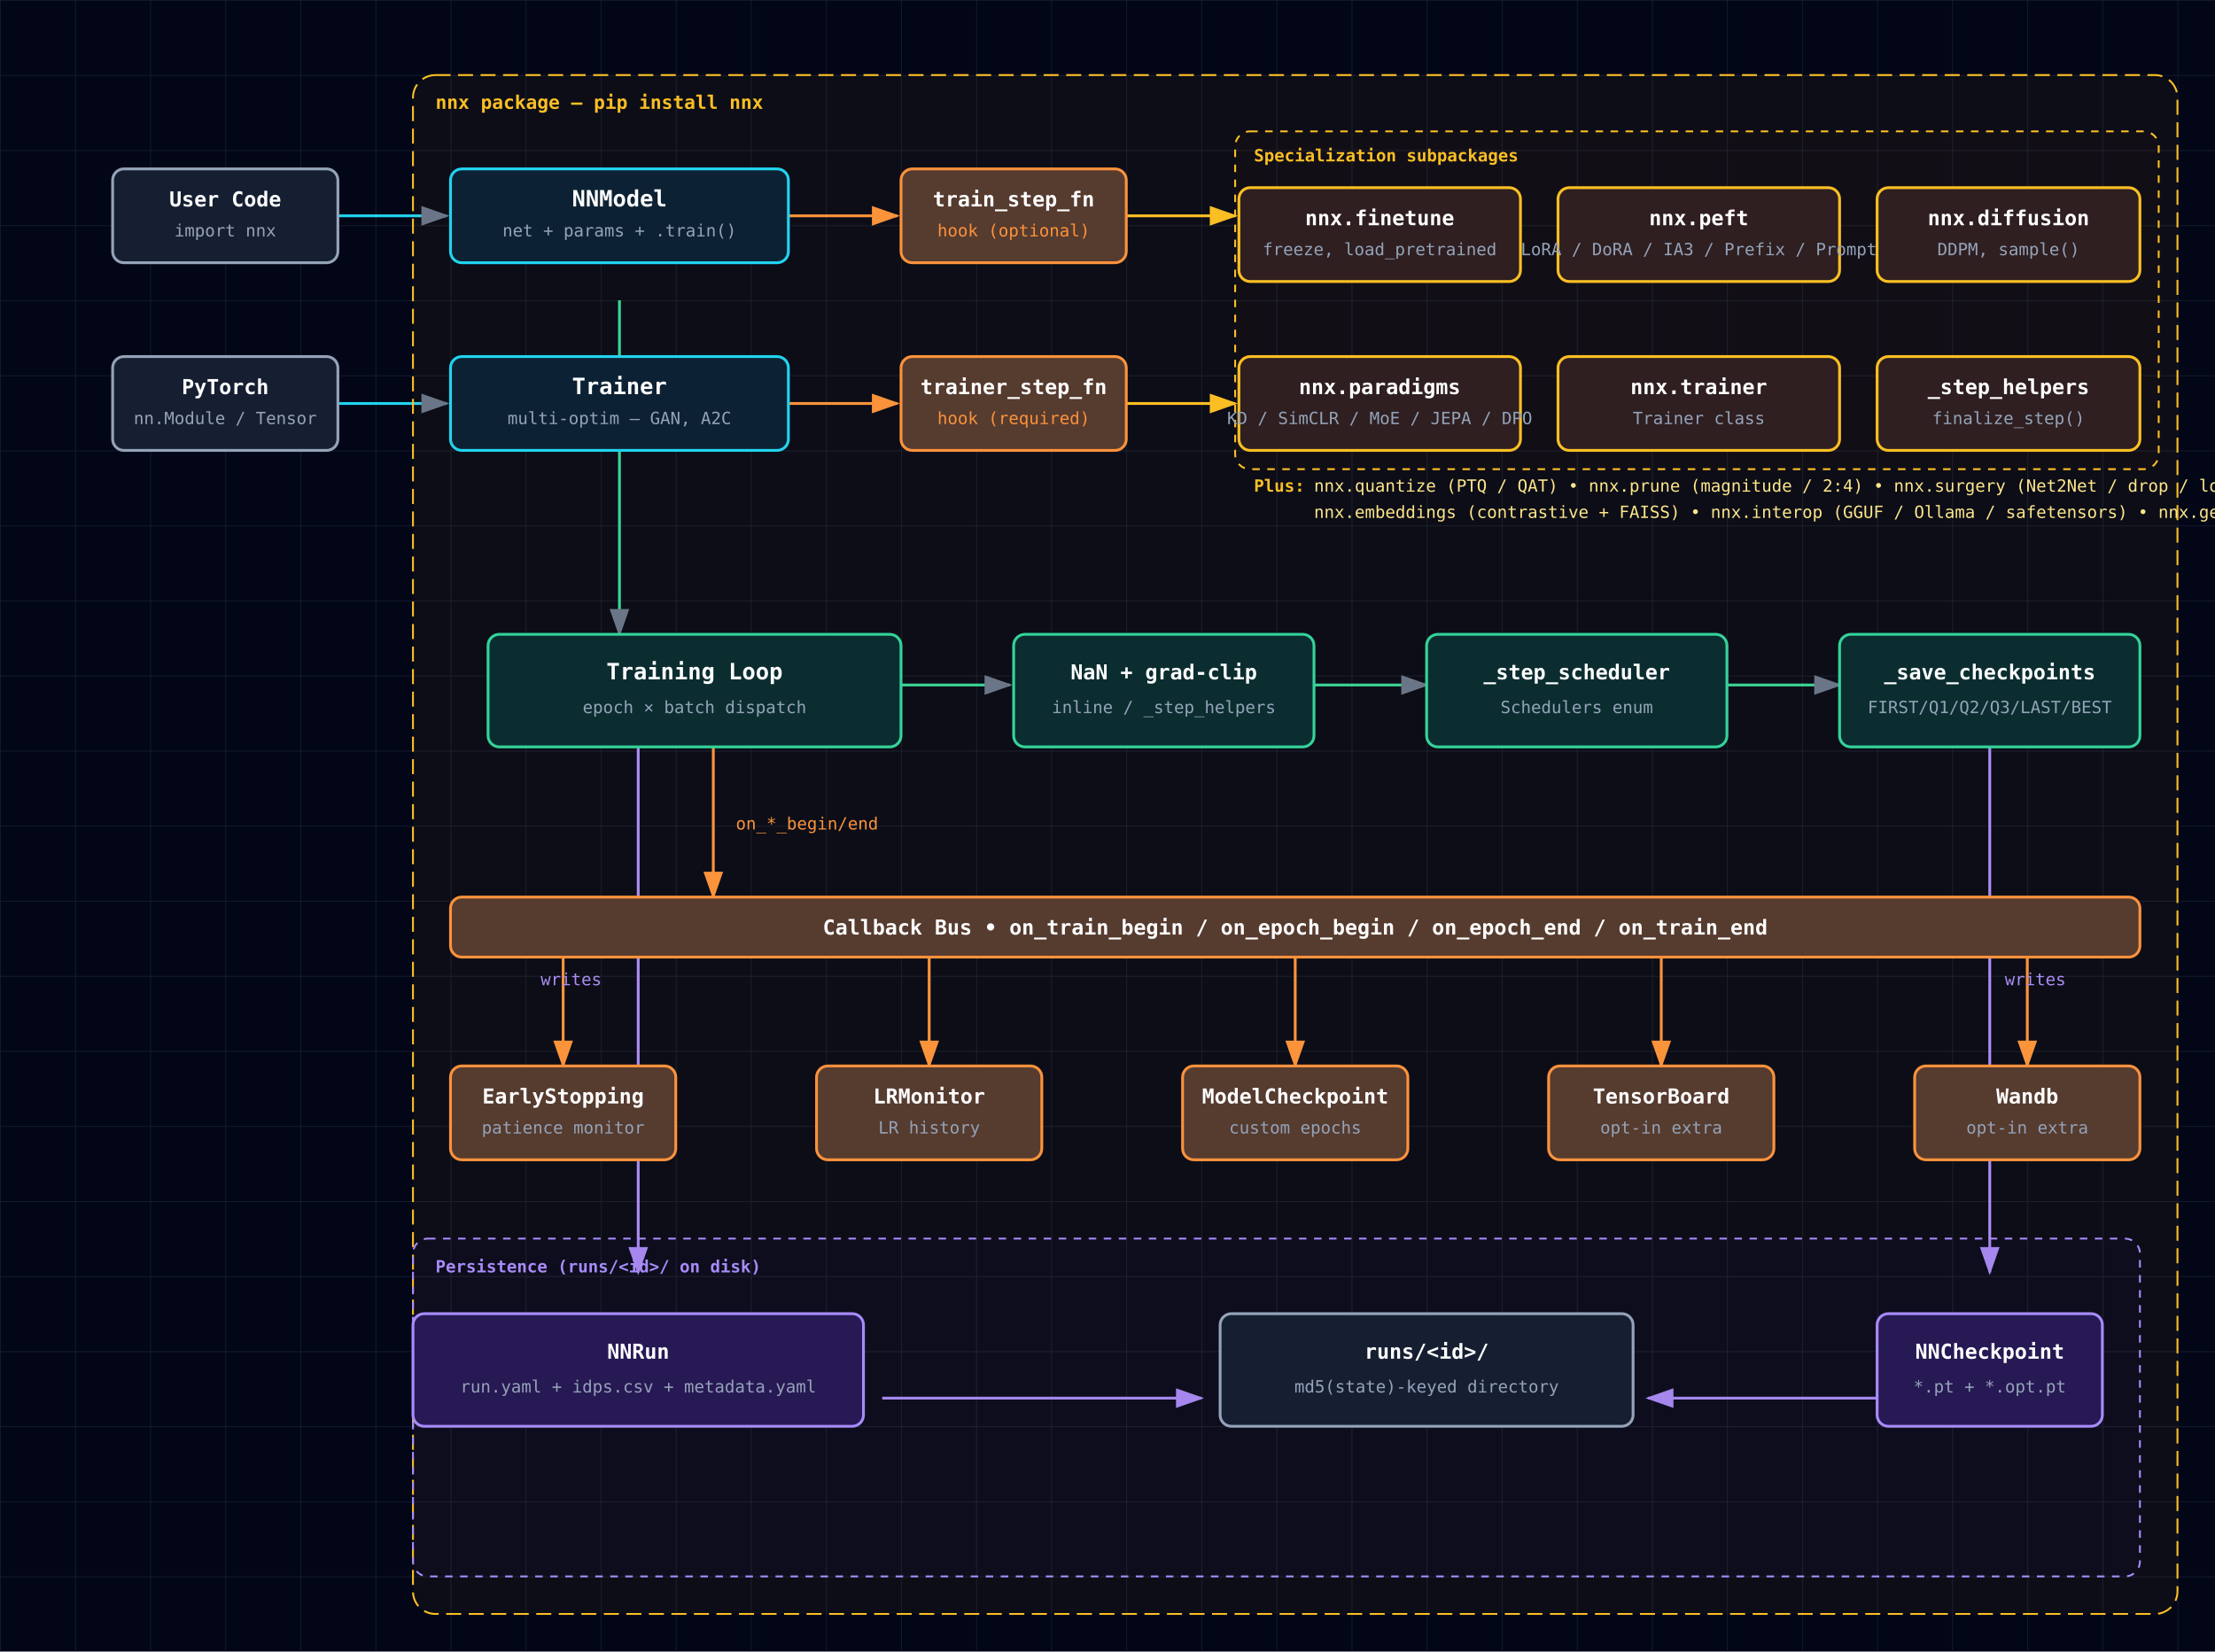
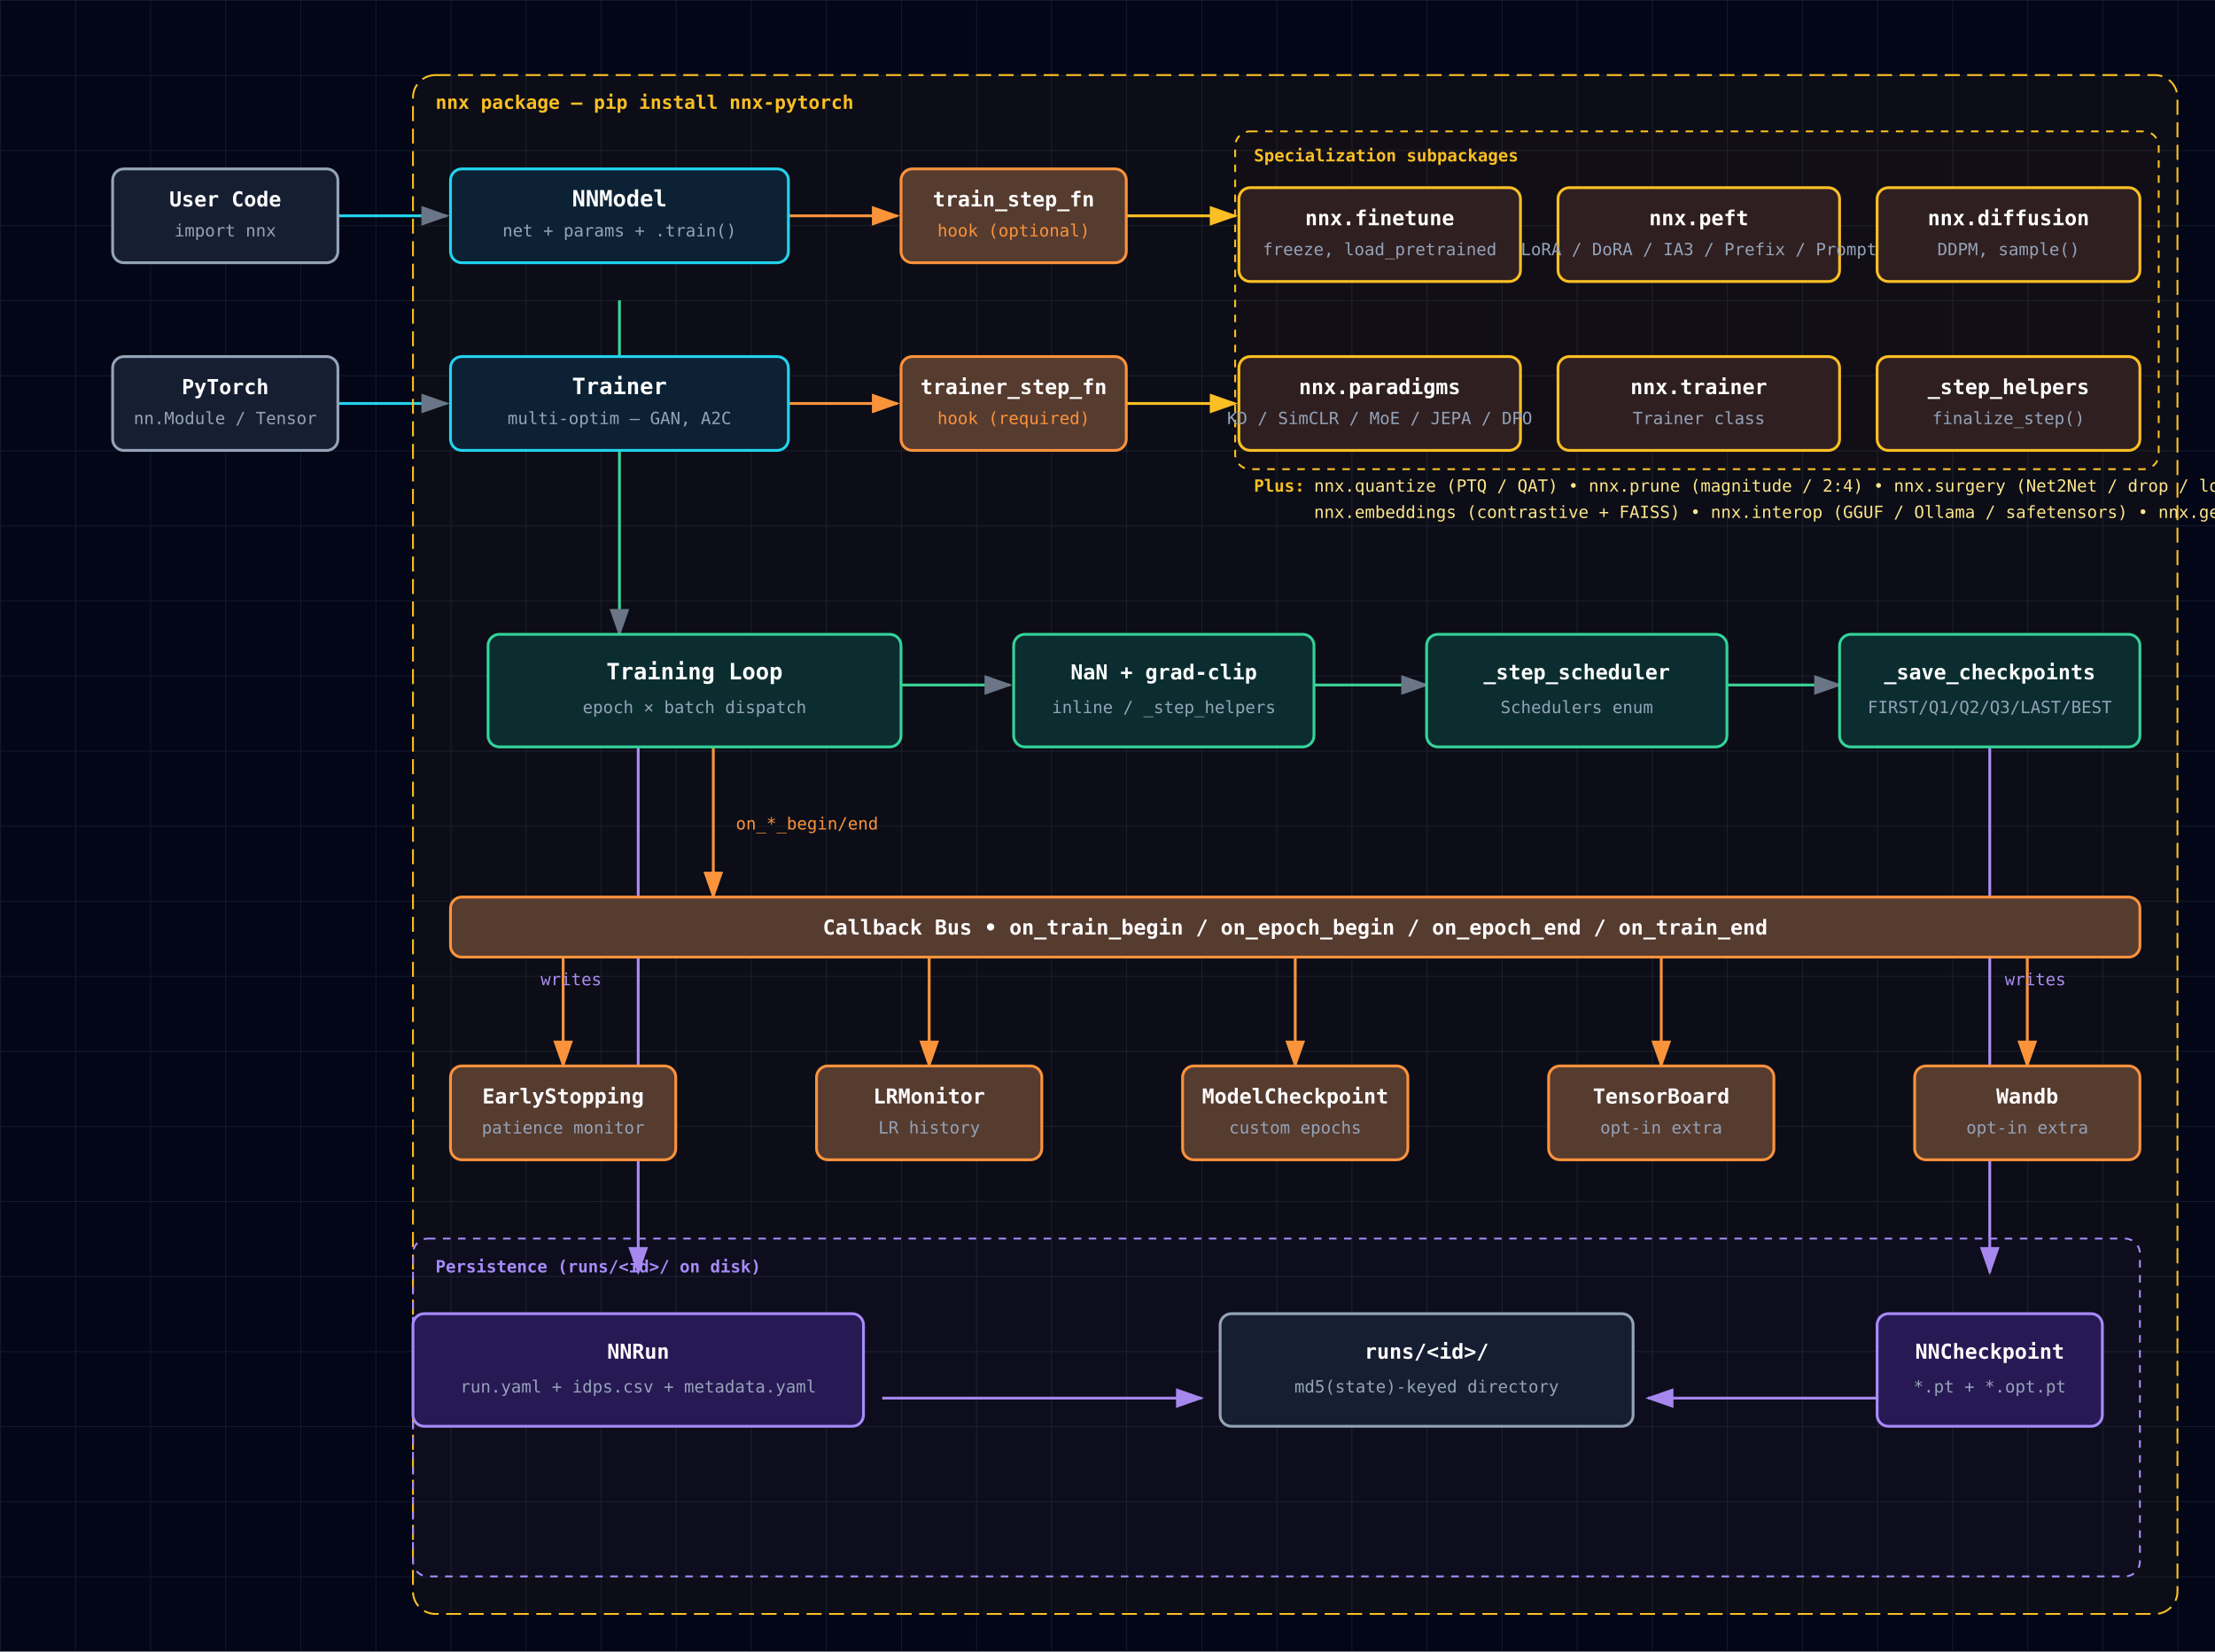
<svg xmlns="http://www.w3.org/2000/svg" viewBox="0 0 1180 880" font-family="ui-monospace, 'JetBrains Mono', 'SF Mono', Menlo, Consolas, monospace">
  <defs>
    <marker id="arrowhead" markerWidth="10" markerHeight="7" refX="9" refY="3.5" orient="auto">
      <polygon points="0 0, 10 3.5, 0 7" fill="#64748b" />
    </marker>
    <marker id="arrowhead-amber" markerWidth="10" markerHeight="7" refX="9" refY="3.5" orient="auto">
      <polygon points="0 0, 10 3.5, 0 7" fill="#fbbf24" />
    </marker>
    <marker id="arrowhead-orange" markerWidth="10" markerHeight="7" refX="9" refY="3.5" orient="auto">
      <polygon points="0 0, 10 3.5, 0 7" fill="#fb923c" />
    </marker>
    <marker id="arrowhead-violet" markerWidth="10" markerHeight="7" refX="9" refY="3.5" orient="auto">
      <polygon points="0 0, 10 3.5, 0 7" fill="#a78bfa" />
    </marker>
    <pattern id="grid" width="40" height="40" patternUnits="userSpaceOnUse">
      <path d="M 40 0 L 0 0 0 40" fill="none" stroke="#1e293b" stroke-width="0.5" />
    </pattern>
  </defs>
  <rect width="100%" height="100%" fill="#020617" />
  <rect width="100%" height="100%" fill="url(#grid)" />
  <line x1="180" y1="115" x2="238" y2="115" stroke="#22d3ee" stroke-width="1.5" marker-end="url(#arrowhead)" />
  <line x1="180" y1="215" x2="238" y2="215" stroke="#22d3ee" stroke-width="1.5" marker-end="url(#arrowhead)" />
  <line x1="420" y1="115" x2="478" y2="115" stroke="#fb923c" stroke-width="1.5" marker-end="url(#arrowhead-orange)" />
  <line x1="420" y1="215" x2="478" y2="215" stroke="#fb923c" stroke-width="1.5" marker-end="url(#arrowhead-orange)" />
  <line x1="600" y1="115" x2="658" y2="115" stroke="#fbbf24" stroke-width="1.5" marker-end="url(#arrowhead-amber)" />
  <line x1="600" y1="215" x2="658" y2="215" stroke="#fbbf24" stroke-width="1.5" marker-end="url(#arrowhead-amber)" />
  <line x1="330" y1="160" x2="330" y2="338" stroke="#34d399" stroke-width="1.5" marker-end="url(#arrowhead)" />
  <line x1="478" y1="365" x2="538" y2="365" stroke="#34d399" stroke-width="1.5" marker-end="url(#arrowhead)" />
  <line x1="700" y1="365" x2="760" y2="365" stroke="#34d399" stroke-width="1.5" marker-end="url(#arrowhead)" />
  <line x1="920" y1="365" x2="980" y2="365" stroke="#34d399" stroke-width="1.5" marker-end="url(#arrowhead)" />
  <line x1="380" y1="395" x2="380" y2="478" stroke="#fb923c" stroke-width="1.5" marker-end="url(#arrowhead-orange)" />
  <text x="392" y="442" fill="#fb923c" font-size="9">on_*_begin/end</text>
  <line x1="300" y1="510" x2="300" y2="568" stroke="#fb923c" stroke-width="1.5" marker-end="url(#arrowhead-orange)" />
  <line x1="495" y1="510" x2="495" y2="568" stroke="#fb923c" stroke-width="1.5" marker-end="url(#arrowhead-orange)" />
  <line x1="690" y1="510" x2="690" y2="568" stroke="#fb923c" stroke-width="1.5" marker-end="url(#arrowhead-orange)" />
  <line x1="885" y1="510" x2="885" y2="568" stroke="#fb923c" stroke-width="1.5" marker-end="url(#arrowhead-orange)" />
  <line x1="1080" y1="510" x2="1080" y2="568" stroke="#fb923c" stroke-width="1.5" marker-end="url(#arrowhead-orange)" />
  <line x1="1060" y1="395" x2="1060" y2="678" stroke="#a78bfa" stroke-width="1.5" marker-end="url(#arrowhead-violet)" />
  <text x="1068" y="525" fill="#a78bfa" font-size="9">writes</text>
  <path d="M 340 395 Q 340 580 340 678" fill="none" stroke="#a78bfa" stroke-width="1.5" marker-end="url(#arrowhead-violet)" />
  <text x="288" y="525" fill="#a78bfa" font-size="9">writes</text>
  <line x1="470" y1="745" x2="640" y2="745" stroke="#a78bfa" stroke-width="1.5" marker-end="url(#arrowhead-violet)" />
  <line x1="1010" y1="745" x2="878" y2="745" stroke="#a78bfa" stroke-width="1.5" marker-end="url(#arrowhead-violet)" />
  <rect x="220" y="40" width="940" height="820" rx="12" fill="rgba(251,191,36,0.04)" stroke="#fbbf24" stroke-width="1" stroke-dasharray="8,4" />
-   <text x="232" y="58" fill="#fbbf24" font-size="10" font-weight="600">nnx package — pip install nnx</text>
+   <text x="232" y="58" fill="#fbbf24" font-size="10" font-weight="600">nnx package — pip install nnx-pytorch</text>
  <rect x="658" y="70" width="492" height="180" rx="8" fill="rgba(120,53,15,0.05)" stroke="#fbbf24" stroke-width="1" stroke-dasharray="4,4" />
  <text x="668" y="86" fill="#fbbf24" font-size="9" font-weight="600">Specialization subpackages</text>
  <rect x="220" y="660" width="920" height="180" rx="8" fill="rgba(76,29,149,0.05)" stroke="#a78bfa" stroke-width="1" stroke-dasharray="4,4" />
  <text x="232" y="678" fill="#a78bfa" font-size="9" font-weight="600">Persistence (runs/&lt;id&gt;/ on disk)</text>
  <rect x="60" y="90" width="120" height="50" rx="6" fill="#0f172a" />
  <rect x="60" y="90" width="120" height="50" rx="6" fill="rgba(30,41,59,0.5)" stroke="#94a3b8" stroke-width="1.5" />
  <text x="120" y="110" fill="white" font-size="11" font-weight="600" text-anchor="middle">User Code</text>
  <text x="120" y="126" fill="#94a3b8" font-size="9" text-anchor="middle">import nnx</text>
  <rect x="60" y="190" width="120" height="50" rx="6" fill="#0f172a" />
  <rect x="60" y="190" width="120" height="50" rx="6" fill="rgba(30,41,59,0.5)" stroke="#94a3b8" stroke-width="1.5" />
  <text x="120" y="210" fill="white" font-size="11" font-weight="600" text-anchor="middle">PyTorch</text>
  <text x="120" y="226" fill="#94a3b8" font-size="9" text-anchor="middle">nn.Module / Tensor</text>
  <rect x="240" y="90" width="180" height="50" rx="6" fill="#0f172a" />
  <rect x="240" y="90" width="180" height="50" rx="6" fill="rgba(8,51,68,0.4)" stroke="#22d3ee" stroke-width="1.5" />
  <text x="330" y="110" fill="white" font-size="12" font-weight="600" text-anchor="middle">NNModel</text>
  <text x="330" y="126" fill="#94a3b8" font-size="9" text-anchor="middle">net + params + .train()</text>
  <rect x="240" y="190" width="180" height="50" rx="6" fill="#0f172a" />
  <rect x="240" y="190" width="180" height="50" rx="6" fill="rgba(8,51,68,0.4)" stroke="#22d3ee" stroke-width="1.5" />
  <text x="330" y="210" fill="white" font-size="12" font-weight="600" text-anchor="middle">Trainer</text>
  <text x="330" y="226" fill="#94a3b8" font-size="9" text-anchor="middle">multi-optim — GAN, A2C</text>
  <rect x="480" y="90" width="120" height="50" rx="6" fill="#0f172a" />
  <rect x="480" y="90" width="120" height="50" rx="6" fill="rgba(251,146,60,0.3)" stroke="#fb923c" stroke-width="1.5" />
  <text x="540" y="110" fill="white" font-size="11" font-weight="600" text-anchor="middle">train_step_fn</text>
  <text x="540" y="126" fill="#fb923c" font-size="9" text-anchor="middle">hook (optional)</text>
  <rect x="480" y="190" width="120" height="50" rx="6" fill="#0f172a" />
  <rect x="480" y="190" width="120" height="50" rx="6" fill="rgba(251,146,60,0.3)" stroke="#fb923c" stroke-width="1.5" />
  <text x="540" y="210" fill="white" font-size="11" font-weight="600" text-anchor="middle">trainer_step_fn</text>
  <text x="540" y="226" fill="#fb923c" font-size="9" text-anchor="middle">hook (required)</text>
  <rect x="660" y="100" width="150" height="50" rx="6" fill="#0f172a" />
  <rect x="660" y="100" width="150" height="50" rx="6" fill="rgba(120,53,15,0.3)" stroke="#fbbf24" stroke-width="1.5" />
  <text x="735" y="120" fill="white" font-size="11" font-weight="600" text-anchor="middle">nnx.finetune</text>
  <text x="735" y="136" fill="#94a3b8" font-size="9" text-anchor="middle">freeze, load_pretrained</text>
  <rect x="830" y="100" width="150" height="50" rx="6" fill="#0f172a" />
  <rect x="830" y="100" width="150" height="50" rx="6" fill="rgba(120,53,15,0.3)" stroke="#fbbf24" stroke-width="1.5" />
  <text x="905" y="120" fill="white" font-size="11" font-weight="600" text-anchor="middle">nnx.peft</text>
  <text x="905" y="136" fill="#94a3b8" font-size="9" text-anchor="middle">LoRA / DoRA / IA3 / Prefix / Prompt</text>
  <rect x="1000" y="100" width="140" height="50" rx="6" fill="#0f172a" />
  <rect x="1000" y="100" width="140" height="50" rx="6" fill="rgba(120,53,15,0.3)" stroke="#fbbf24" stroke-width="1.5" />
  <text x="1070" y="120" fill="white" font-size="11" font-weight="600" text-anchor="middle">nnx.diffusion</text>
  <text x="1070" y="136" fill="#94a3b8" font-size="9" text-anchor="middle">DDPM, sample()</text>
  <rect x="660" y="190" width="150" height="50" rx="6" fill="#0f172a" />
  <rect x="660" y="190" width="150" height="50" rx="6" fill="rgba(120,53,15,0.3)" stroke="#fbbf24" stroke-width="1.5" />
  <text x="735" y="210" fill="white" font-size="11" font-weight="600" text-anchor="middle">nnx.paradigms</text>
  <text x="735" y="226" fill="#94a3b8" font-size="9" text-anchor="middle">KD / SimCLR / MoE / JEPA / DPO</text>
  <rect x="830" y="190" width="150" height="50" rx="6" fill="#0f172a" />
  <rect x="830" y="190" width="150" height="50" rx="6" fill="rgba(120,53,15,0.3)" stroke="#fbbf24" stroke-width="1.5" />
  <text x="905" y="210" fill="white" font-size="11" font-weight="600" text-anchor="middle">nnx.trainer</text>
  <text x="905" y="226" fill="#94a3b8" font-size="9" text-anchor="middle">Trainer class</text>
  <rect x="1000" y="190" width="140" height="50" rx="6" fill="#0f172a" />
  <rect x="1000" y="190" width="140" height="50" rx="6" fill="rgba(120,53,15,0.3)" stroke="#fbbf24" stroke-width="1.5" />
  <text x="1070" y="210" fill="white" font-size="11" font-weight="600" text-anchor="middle">_step_helpers</text>
  <text x="1070" y="226" fill="#94a3b8" font-size="9" text-anchor="middle">finalize_step()</text>
  <text x="668" y="262" fill="#fbbf24" font-size="9" font-weight="600">Plus:</text>
  <text x="700" y="262" fill="#fde68a" font-size="9">nnx.quantize (PTQ / QAT)  •  nnx.prune (magnitude / 2:4)  •  nnx.surgery (Net2Net / drop / low-rank)  •</text>
  <text x="700" y="276" fill="#fde68a" font-size="9">nnx.embeddings (contrastive + FAISS)  •  nnx.interop (GGUF / Ollama / safetensors)  •  nnx.generation (LogitsProcessor)  •  nnx.viz (model-internals)</text>
  <rect x="260" y="338" width="220" height="60" rx="6" fill="#0f172a" />
  <rect x="260" y="338" width="220" height="60" rx="6" fill="rgba(6,78,59,0.4)" stroke="#34d399" stroke-width="1.5" />
  <text x="370" y="362" fill="white" font-size="12" font-weight="600" text-anchor="middle">Training Loop</text>
  <text x="370" y="380" fill="#94a3b8" font-size="9" text-anchor="middle">epoch × batch dispatch</text>
  <rect x="540" y="338" width="160" height="60" rx="6" fill="#0f172a" />
  <rect x="540" y="338" width="160" height="60" rx="6" fill="rgba(6,78,59,0.4)" stroke="#34d399" stroke-width="1.5" />
  <text x="620" y="362" fill="white" font-size="11" font-weight="600" text-anchor="middle">NaN + grad-clip</text>
  <text x="620" y="380" fill="#94a3b8" font-size="9" text-anchor="middle">inline / _step_helpers</text>
  <rect x="760" y="338" width="160" height="60" rx="6" fill="#0f172a" />
  <rect x="760" y="338" width="160" height="60" rx="6" fill="rgba(6,78,59,0.4)" stroke="#34d399" stroke-width="1.5" />
  <text x="840" y="362" fill="white" font-size="11" font-weight="600" text-anchor="middle">_step_scheduler</text>
  <text x="840" y="380" fill="#94a3b8" font-size="9" text-anchor="middle">Schedulers enum</text>
  <rect x="980" y="338" width="160" height="60" rx="6" fill="#0f172a" />
  <rect x="980" y="338" width="160" height="60" rx="6" fill="rgba(6,78,59,0.4)" stroke="#34d399" stroke-width="1.5" />
  <text x="1060" y="362" fill="white" font-size="11" font-weight="600" text-anchor="middle">_save_checkpoints</text>
  <text x="1060" y="380" fill="#94a3b8" font-size="9" text-anchor="middle">FIRST/Q1/Q2/Q3/LAST/BEST</text>
  <rect x="240" y="478" width="900" height="32" rx="6" fill="#0f172a" />
  <rect x="240" y="478" width="900" height="32" rx="6" fill="rgba(251,146,60,0.3)" stroke="#fb923c" stroke-width="1.5" />
  <text x="690" y="498" fill="white" font-size="11" font-weight="600" text-anchor="middle">Callback Bus  •  on_train_begin / on_epoch_begin / on_epoch_end / on_train_end</text>
  <rect x="240" y="568" width="120" height="50" rx="6" fill="#0f172a" />
  <rect x="240" y="568" width="120" height="50" rx="6" fill="rgba(251,146,60,0.3)" stroke="#fb923c" stroke-width="1.5" />
  <text x="300" y="588" fill="white" font-size="11" font-weight="600" text-anchor="middle">EarlyStopping</text>
  <text x="300" y="604" fill="#94a3b8" font-size="9" text-anchor="middle">patience monitor</text>
  <rect x="435" y="568" width="120" height="50" rx="6" fill="#0f172a" />
  <rect x="435" y="568" width="120" height="50" rx="6" fill="rgba(251,146,60,0.3)" stroke="#fb923c" stroke-width="1.5" />
  <text x="495" y="588" fill="white" font-size="11" font-weight="600" text-anchor="middle">LRMonitor</text>
  <text x="495" y="604" fill="#94a3b8" font-size="9" text-anchor="middle">LR history</text>
  <rect x="630" y="568" width="120" height="50" rx="6" fill="#0f172a" />
  <rect x="630" y="568" width="120" height="50" rx="6" fill="rgba(251,146,60,0.3)" stroke="#fb923c" stroke-width="1.5" />
  <text x="690" y="588" fill="white" font-size="11" font-weight="600" text-anchor="middle">ModelCheckpoint</text>
  <text x="690" y="604" fill="#94a3b8" font-size="9" text-anchor="middle">custom epochs</text>
  <rect x="825" y="568" width="120" height="50" rx="6" fill="#0f172a" />
  <rect x="825" y="568" width="120" height="50" rx="6" fill="rgba(251,146,60,0.3)" stroke="#fb923c" stroke-width="1.5" />
  <text x="885" y="588" fill="white" font-size="11" font-weight="600" text-anchor="middle">TensorBoard</text>
  <text x="885" y="604" fill="#94a3b8" font-size="9" text-anchor="middle">opt-in extra</text>
  <rect x="1020" y="568" width="120" height="50" rx="6" fill="#0f172a" />
  <rect x="1020" y="568" width="120" height="50" rx="6" fill="rgba(251,146,60,0.3)" stroke="#fb923c" stroke-width="1.5" />
  <text x="1080" y="588" fill="white" font-size="11" font-weight="600" text-anchor="middle">Wandb</text>
  <text x="1080" y="604" fill="#94a3b8" font-size="9" text-anchor="middle">opt-in extra</text>
  <rect x="220" y="700" width="240" height="60" rx="6" fill="#0f172a" />
  <rect x="220" y="700" width="240" height="60" rx="6" fill="rgba(76,29,149,0.4)" stroke="#a78bfa" stroke-width="1.5" />
  <text x="340" y="724" fill="white" font-size="11" font-weight="600" text-anchor="middle">NNRun</text>
  <text x="340" y="742" fill="#94a3b8" font-size="9" text-anchor="middle">run.yaml + idps.csv + metadata.yaml</text>
  <rect x="650" y="700" width="220" height="60" rx="6" fill="#0f172a" />
  <rect x="650" y="700" width="220" height="60" rx="6" fill="rgba(30,41,59,0.5)" stroke="#94a3b8" stroke-width="1.5" />
  <text x="760" y="724" fill="white" font-size="11" font-weight="600" text-anchor="middle">runs/&lt;id&gt;/</text>
  <text x="760" y="742" fill="#94a3b8" font-size="9" text-anchor="middle">md5(state)-keyed directory</text>
  <rect x="1000" y="700" width="120" height="60" rx="6" fill="#0f172a" />
  <rect x="1000" y="700" width="120" height="60" rx="6" fill="rgba(76,29,149,0.4)" stroke="#a78bfa" stroke-width="1.5" />
  <text x="1060" y="724" fill="white" font-size="11" font-weight="600" text-anchor="middle">NNCheckpoint</text>
  <text x="1060" y="742" fill="#94a3b8" font-size="9" text-anchor="middle">*.pt + *.opt.pt</text>
</svg>
